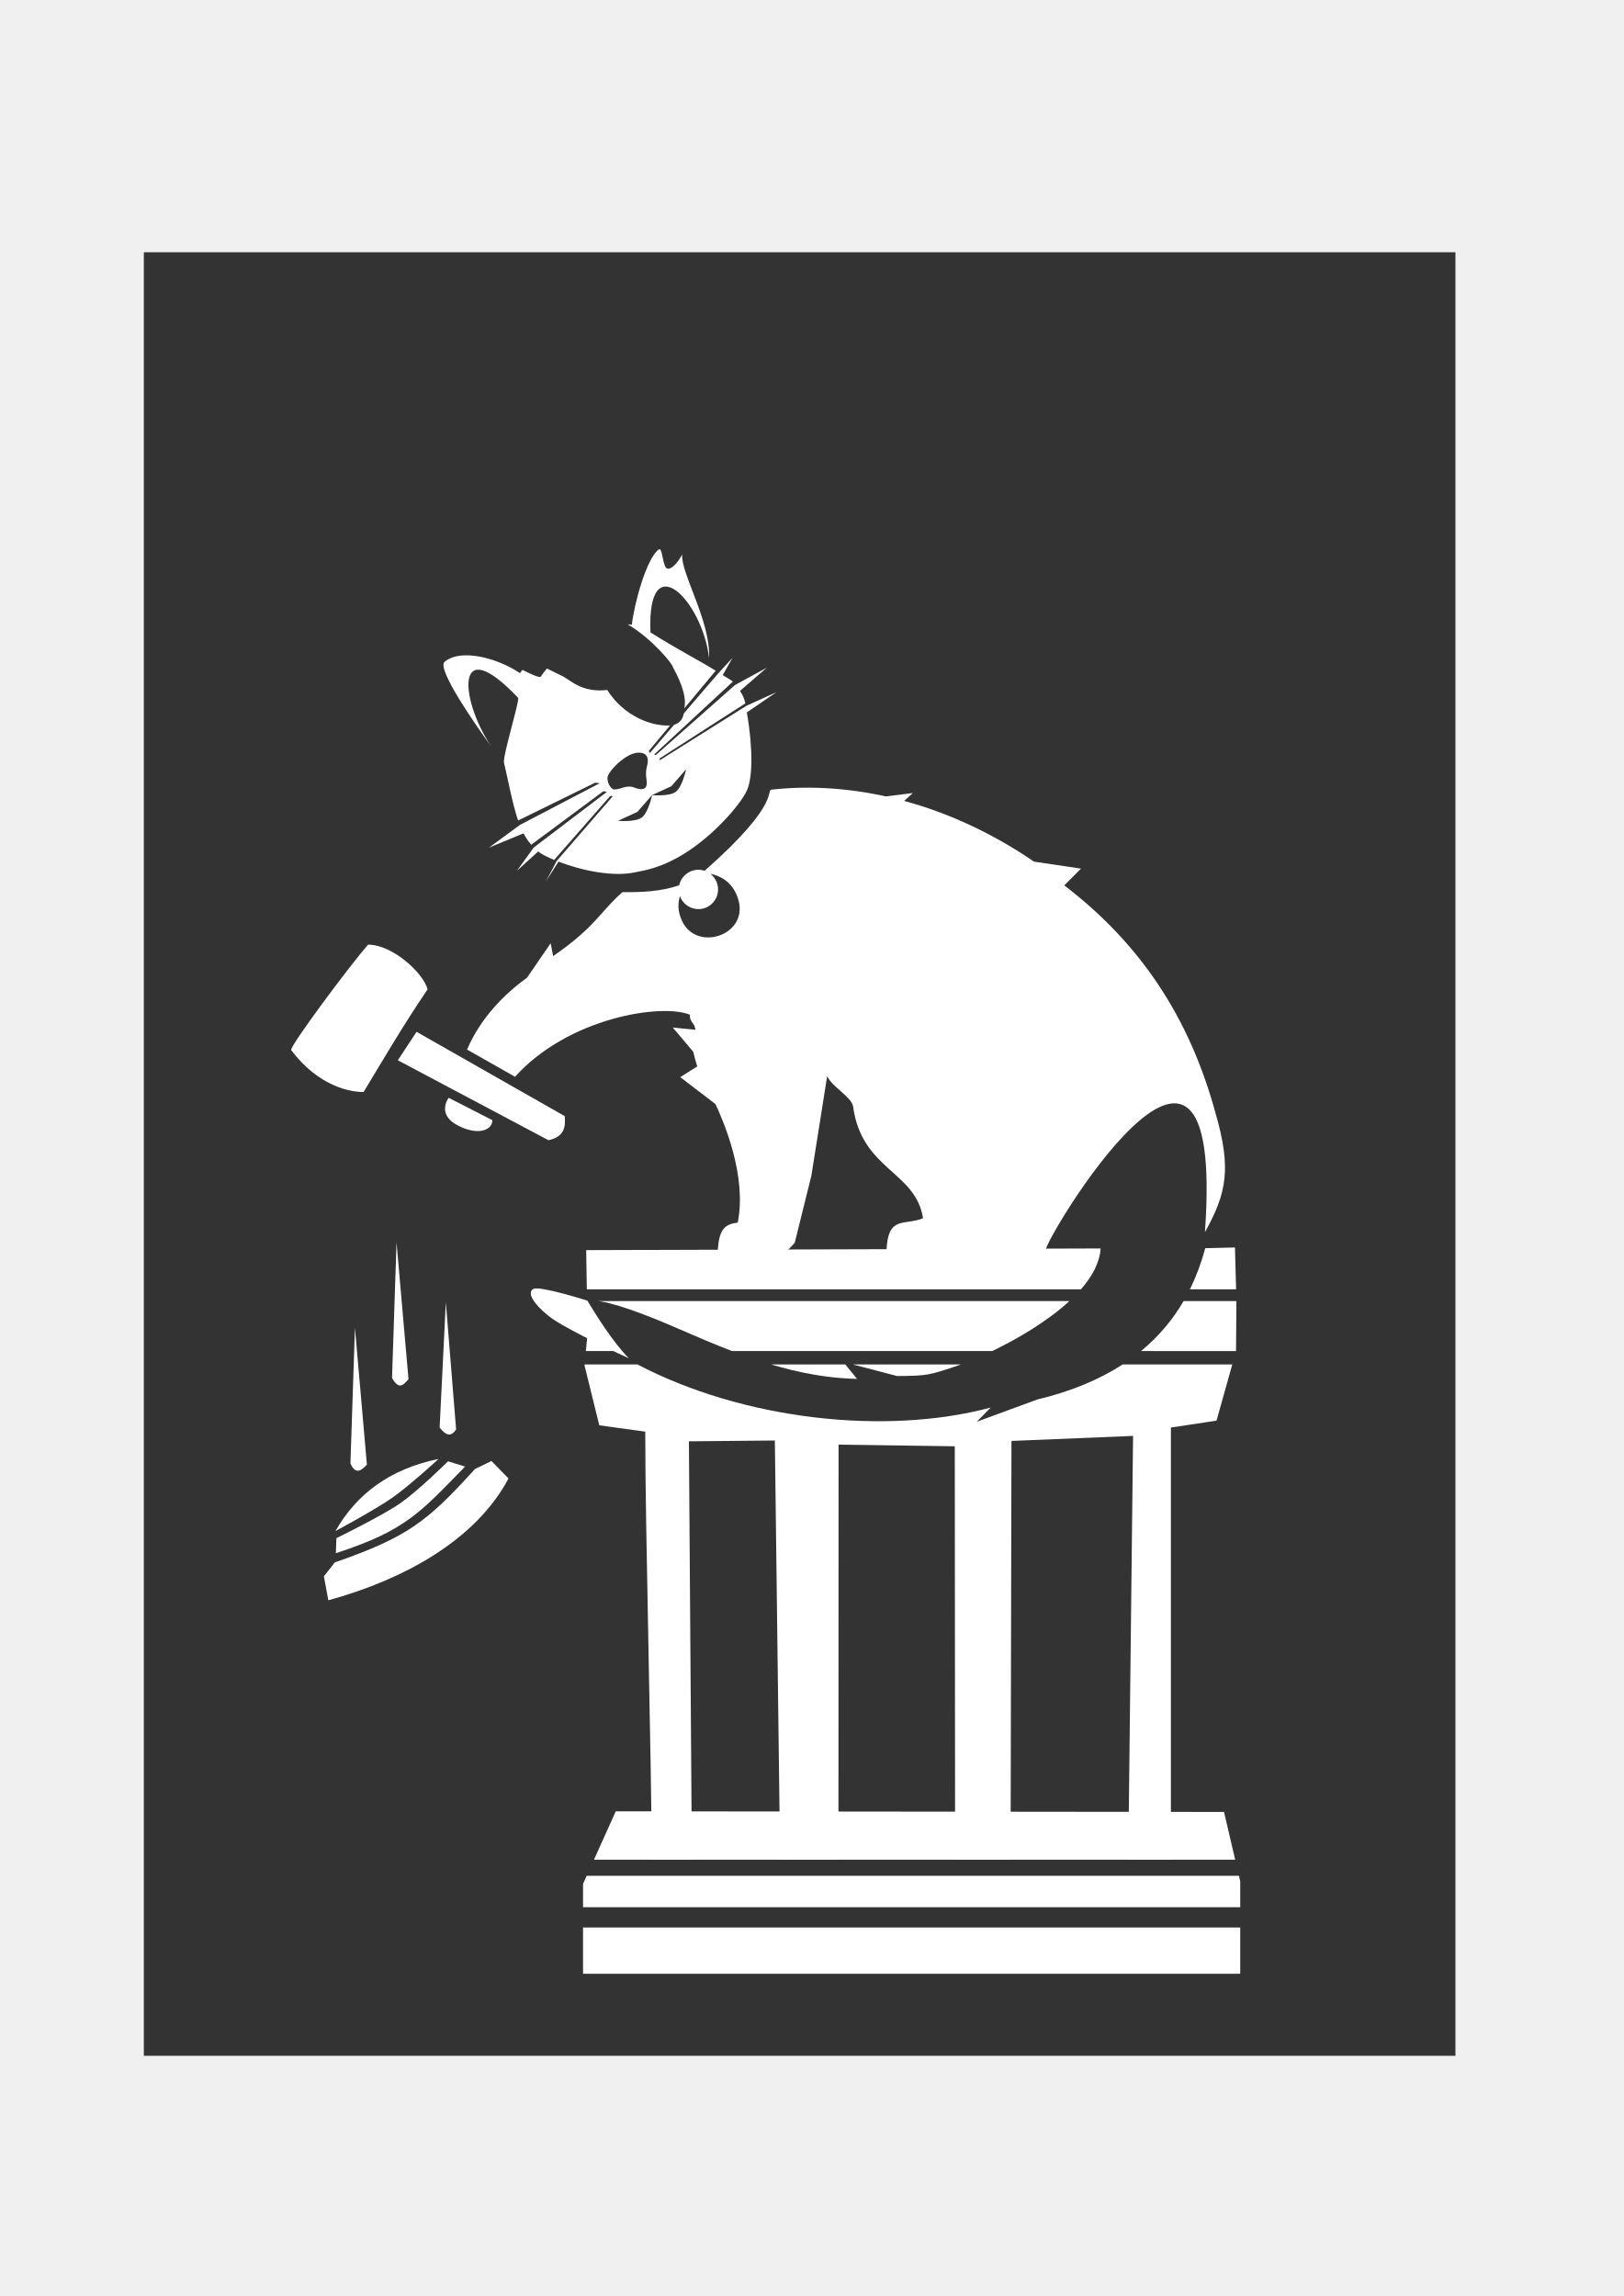
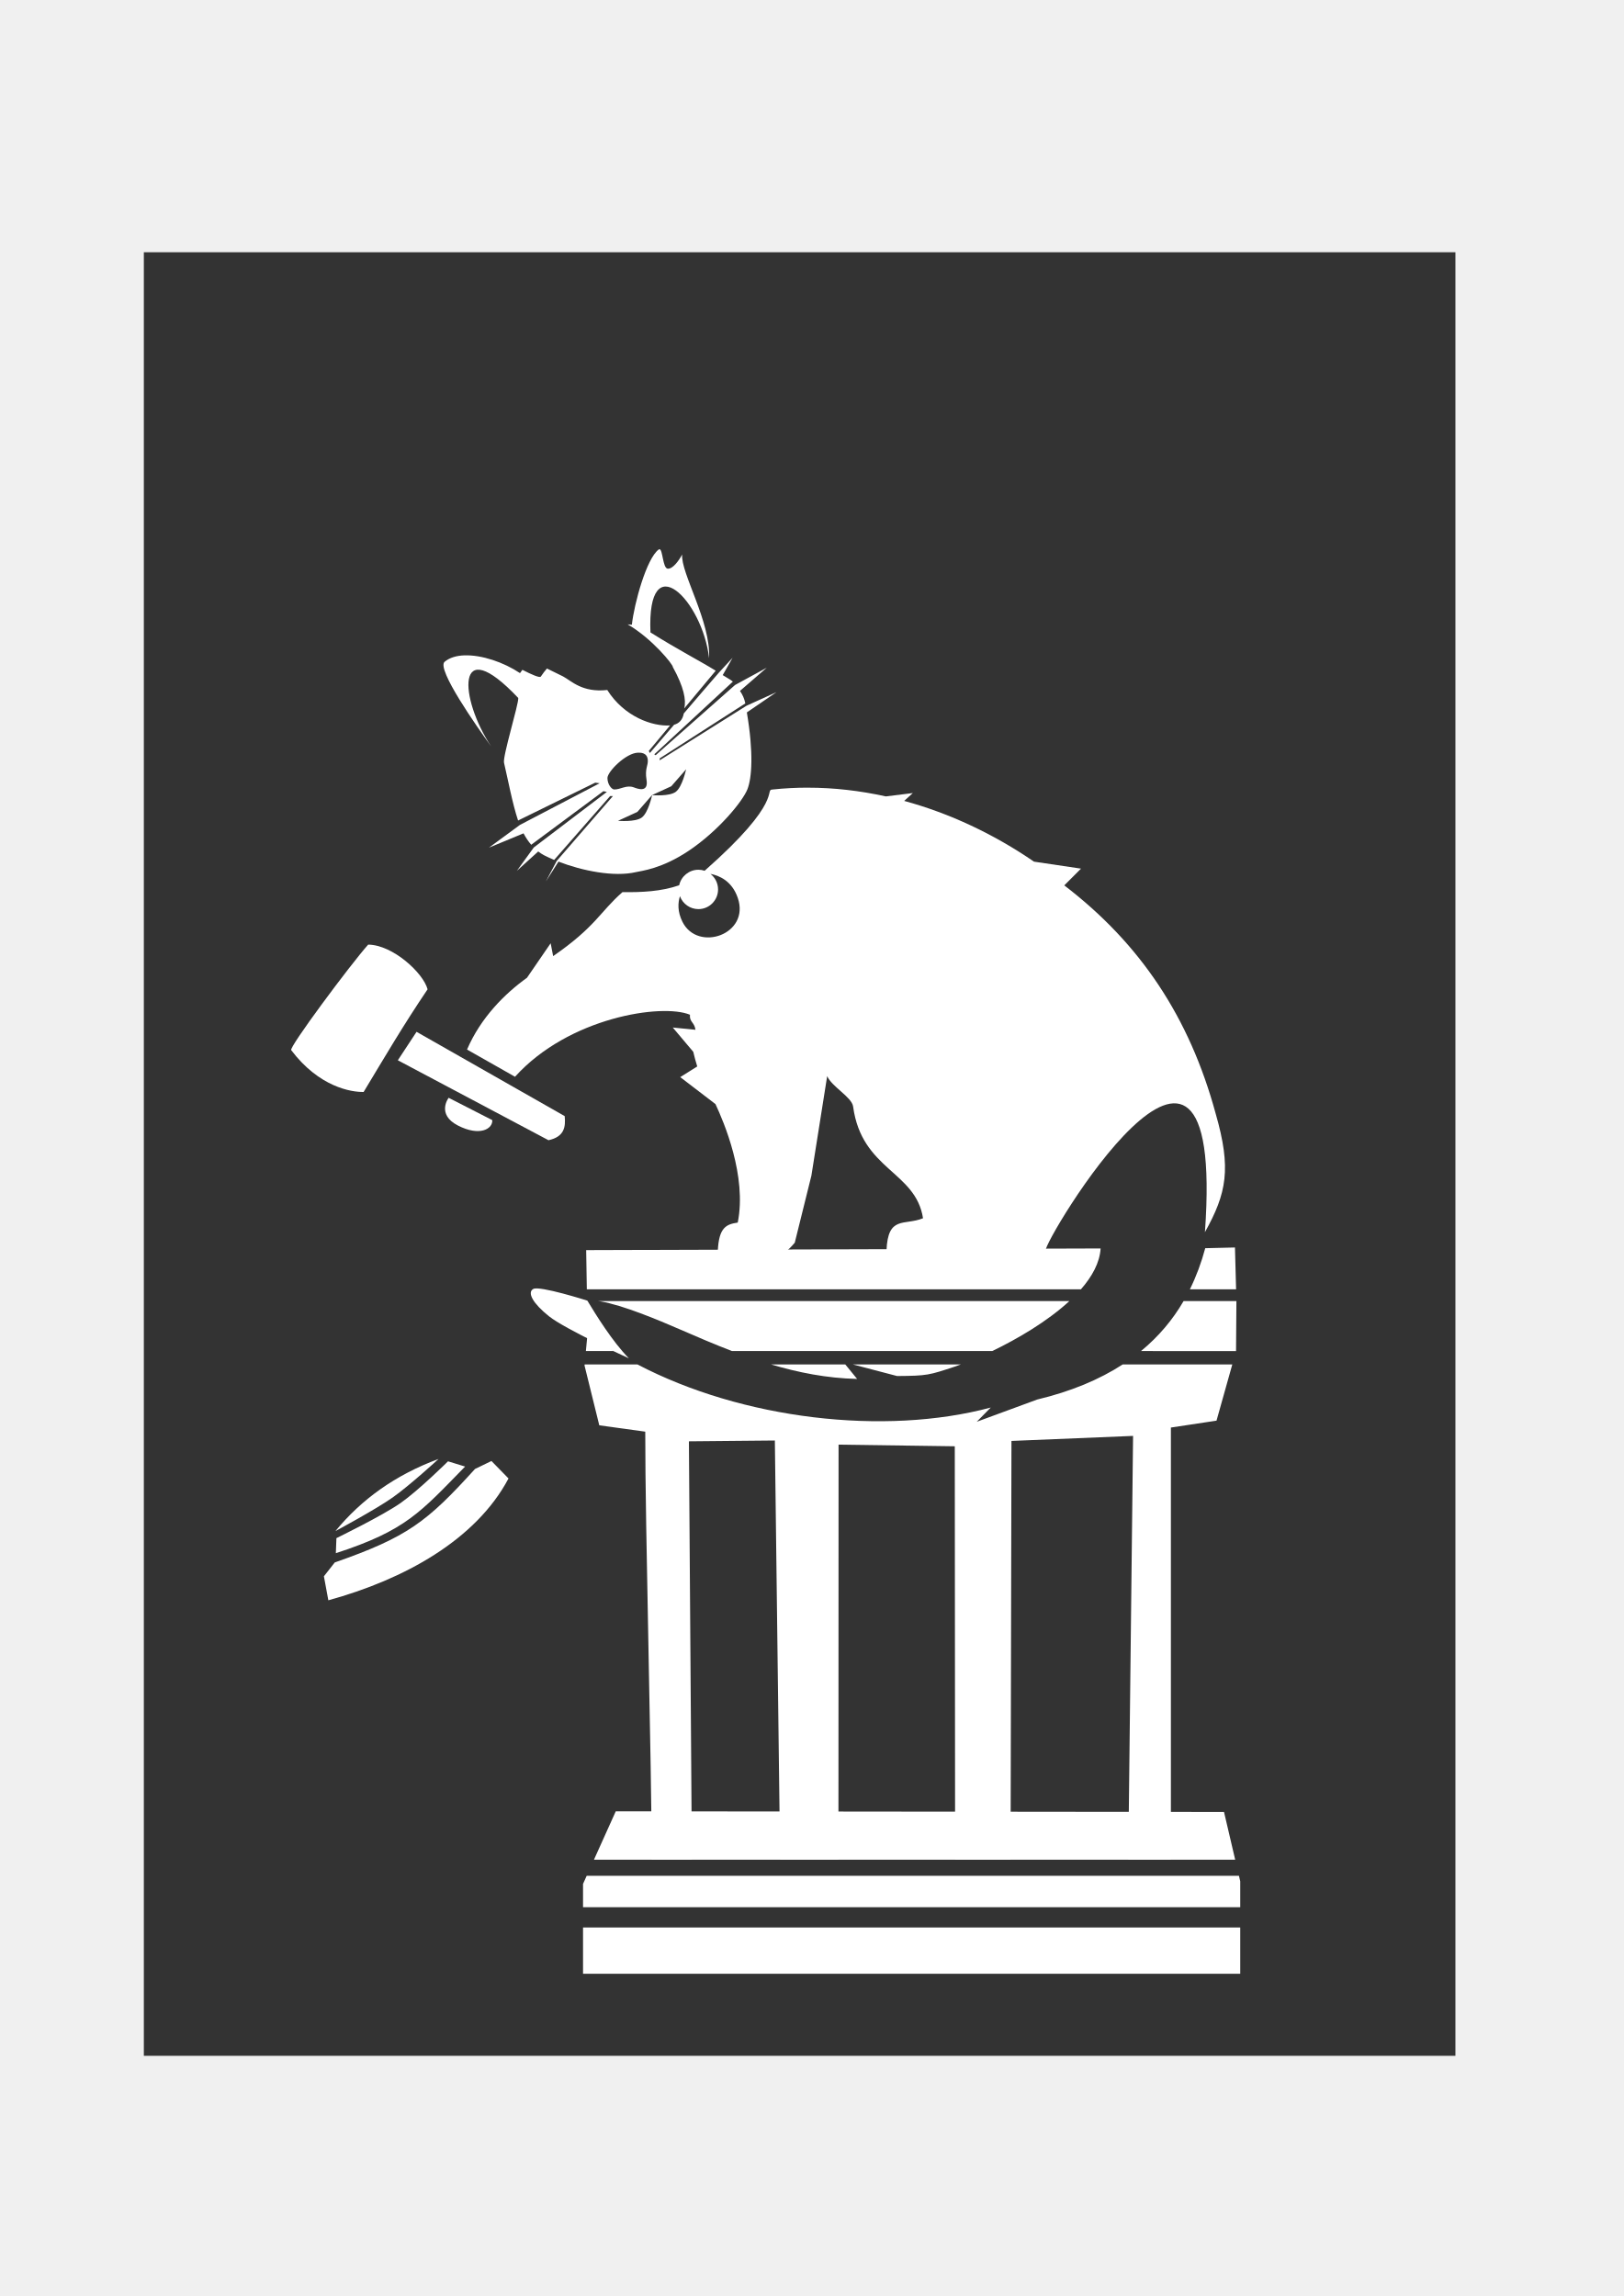
<svg xmlns="http://www.w3.org/2000/svg" width="210mm" height="297mm" viewBox="0 0 210 297" version="1.1" id="svg1">
  <defs id="defs1">
    </defs>
  <g id="layer1">
    <path id="rect12" style="fill:#333333;stroke:none;stroke-width:5.339;stroke-linecap:round;stroke-linejoin:round;stroke-dasharray:none" d="M 18.604,32.629 H 188.235 V 265.93 H 18.604 Z" />
    <path id="path1" style="fill:#ffffff;stroke:none;stroke-width:0.169;stroke-linecap:round;stroke-linejoin:round" d="m 85.287,71.044 c -0.029,9.29e-4 -0.06,0.014 -0.094,0.038 -1.577,1.153 -3.166,6.97 -3.472,9.732 -0.18,-0.023 -0.361,-0.03 -0.542,-0.049 3.156,1.834 5.896,5.223 5.841,5.517 1.411,2.565 1.761,4.264 1.472,5.36 l 4.074,-4.883 c -2.06,-1.277 -4.876,-2.713 -8.44,-4.952 -0.476,-11.424 6.735,-4.137 7.584,3.338 0.239,-4.718 -3.7,-11.062 -3.482,-13.417 -0.414,0.761 -1.195,1.887 -1.87,1.834 -0.653,-0.052 -0.633,-2.533 -1.07,-2.519 z M 60.052,84.774 c -1.02,0.038 -1.913,0.296 -2.55,0.834 -1.086,0.918 4.195,8.418 6.011,10.933 -4.084,-6.137 -4.736,-14.987 3.517,-6.251 0.054,0.813 -2.036,7.556 -1.843,8.377 0.526,2.232 1.071,5.222 1.818,7.47 l 9.979,-4.897 0.575,0.078 -10.315,5.39 -4.007,2.941 4.474,-1.852 c 0.286,0.543 0.615,1.038 0.992,1.478 l 9.34,-6.933 0.445,0.099 -9.452,7.186 -2.189,3.02 2.763,-2.505 c 0.233,0.178 0.477,0.343 0.742,0.483 0.343,0.181 0.912,0.438 1.319,0.611 l 7.241,-8.264 h 0.363 l -7.273,8.395 c 0.005,0.002 -1.396,2.641 -1.396,2.641 l 1.624,-2.553 c 3.044,1.181 7.18,2.028 10.033,1.355 0.682,-0.161 3.305,-0.407 6.818,-2.762 3.832,-2.568 6.978,-6.395 7.591,-7.964 0.57,-1.46 0.805,-4.708 -0.079,-9.929 l 3.837,-2.625 -3.88,1.76 -11.235,7.063 0.008,-0.254 11.07,-7.108 c -0.001,-0.006 -0.002,-0.011 -0.003,-0.017 -0.113,-0.589 -0.348,-1.111 -0.688,-1.6 l 3.465,-2.999 -4.1,2.233 -10.269,9.083 -0.177,-0.111 10.165,-9.412 C 94.475,87.902 93.858,87.592 93.471,87.329 l 1.275,-2.239 -1.778,1.93 c -0.015,-0.009 -4.532,5.272 -4.532,5.272 -0.151,0.817 -0.593,1.278 -1.251,1.458 l -3.134,3.654 -0.141,-0.265 2.753,-3.301 c -2.263,0.151 -5.927,-1.11 -8.125,-4.585 -3.245,0.368 -4.651,-1.189 -5.724,-1.758 l -2.075,-1.019 c -0.248,0.286 -0.506,0.611 -0.794,1.043 -0.131,0.197 -1.132,-0.232 -2.382,-0.872 -0.102,0.142 -0.214,0.278 -0.311,0.424 -2.095,-1.4 -4.956,-2.379 -7.201,-2.295 z m 22.467,12.589 c 0.284,-0.004 1.18,-0.043 1.262,0.927 0.065,0.771 -0.405,1.091 -0.162,2.588 0.281,1.728 -1.2,1.14 -1.637,0.976 -0.959,-0.361 -1.724,0.289 -2.555,0.267 -0.31,-0.008 -0.862,-0.64 -0.864,-1.478 -0.002,-0.839 2.421,-3.259 3.955,-3.28 z m 6.217,2.149 c 0,0 -0.489,2.285 -1.334,2.914 -0.819,0.61 -2.933,0.442 -3.062,0.431 -0.028,0.13 -0.509,2.28 -1.329,2.89 -0.845,0.629 -3.086,0.43 -3.086,0.43 l 2.507,-1.15 1.893,-2.17 c -6.27e-4,-5e-5 -0.009,-5.1e-4 -0.009,-5.1e-4 l 0.017,-0.008 0.012,-0.015 -0.002,0.01 2.479,-1.138 z" />
    <path id="path7" style="fill:#ffffff;stroke:none;stroke-width:0.297;stroke-linecap:round;stroke-linejoin:round" d="m 104.486,101.887 c -1.532,6.8e-4 -3.062,0.08 -4.588,0.243 -1.07,0.03 1.557,1.415 -8.767,10.508 -0.26,-0.087 -0.532,-0.132 -0.807,-0.132 -1.196,0.003 -2.229,0.839 -2.482,2.008 -2.337,0.811 -4.851,0.919 -7.335,0.888 -2.935,2.571 -3.438,4.458 -8.966,8.275 l -0.322,-1.662 -3.061,4.463 c -2.83,2.026 -5.969,5.129 -7.754,9.286 l 6.205,3.52 c 6.95,-7.706 19.035,-9.519 22.626,-8.021 -0.093,0.946 0.583,0.956 0.712,1.945 l -2.935,-0.292 2.65,3.139 c 0.147,0.627 0.316,1.259 0.515,1.897 l -2.199,1.379 4.557,3.488 c 1.072,2.291 4.089,9.317 2.88,15.328 -1.417,0.216 -2.457,0.553 -2.578,3.709 1.341,0 2.12,-0.01 3.654,-0.019 0.143,0.079 0.268,0.167 0.431,0.234 2.854,0.661 3.871,1.051 5.868,-1.32 l 2.151,-8.674 2.041,-12.878 c 0.583,1.371 3.189,2.716 3.354,3.933 1.115,8.243 8.086,8.338 9.043,14.455 -2.411,0.99 -4.549,-0.416 -4.726,4.195 2.313,0 14.839,-0.03 20.592,-0.03 -0.521,-0.793 23.356,-40.823 20.593,-2.362 2.803,-5.043 3.445,-8.198 1.391,-15.331 -3.387,-12.468 -9.739,-21.993 -19.58,-29.53 l 2.163,-2.167 -6.081,-0.903 c -5.2,-3.568 -10.896,-6.254 -16.791,-7.857 l 1.12,-1.016 -3.492,0.433 c -3.33,-0.734 -6.707,-1.131 -10.082,-1.129 z m -12.604,11.153 c 1.116,0.209 2.779,0.894 3.537,3.104 1.626,4.739 -5.175,7.062 -7.152,3.103 -0.659,-1.319 -0.599,-2.445 -0.328,-3.323 0.365,1.003 1.318,1.672 2.385,1.675 1.406,6e-5 2.546,-1.14 2.546,-2.546 -3.59e-4,-0.788 -0.366,-1.531 -0.989,-2.013 z" />
    <path id="path9" style="fill:#ffffff;stroke:none;stroke-width:0.412;stroke-linecap:round;stroke-linejoin:round" d="m 159.723,161.369 -3.844,0.092 c -0.503,1.878 -1.164,3.652 -1.985,5.317 h 5.974 z m -17.378,0.125 -66.532,0.216 0.084,5.069 h 63.905 c 1.461,-1.677 2.435,-3.461 2.544,-5.285 z m -65,6.807 c 0.102,0.013 0.198,0.018 0.302,0.035 2.903,0.493 7.418,2.375 10.375,3.664 2.129,0.928 4.347,1.88 6.646,2.766 h 33.663 c 3.293,-1.587 7.139,-3.846 9.974,-6.465 z m 75.734,0 c -1.413,2.432 -3.235,4.595 -5.507,6.465 l 12.289,0.006 0.049,-6.472 z m -77.088,4.17 -0.215,2.295 h 3.623 c -1.18,-0.728 -2.33,-1.483 -3.407,-2.295 z m -0.378,4.026 -0.013,0.143 1.908,7.732 5.946,0.821 c -0.019,12.329 0.832,42.983 0.83,55.326 h 5.2 l -0.385,-54.077 11.116,-0.105 0.681,54.182 h 7.542 l 0.017,-53.646 15.031,0.211 0.042,53.435 h 7.174 l 0.114,-54.127 15.729,-0.65 -0.621,54.777 h 5.512 v -55.859 l 5.9,-0.891 2.042,-7.271 h -14.175 c -3.007,1.951 -6.656,3.486 -11.056,4.539 l -7.821,2.876 1.811,-1.84 c -13.763,3.684 -32.147,1.524 -45.692,-5.575 z m 24.109,0 c 3.499,1.041 7.192,1.784 11.133,1.875 l -1.532,-1.875 z m 10.579,0 5.719,1.499 c 3.946,-0.027 4.134,-0.117 7.489,-1.223 0.225,-0.074 0.505,-0.182 0.761,-0.275 z" />
    <path id="path10" style="fill:#ffffff;stroke:none;stroke-width:1.054;stroke-linecap:round;stroke-linejoin:round;stroke-dasharray:none" d="m 47.618,122.192 c -2.263,2.529 -10.364,13.417 -9.95,13.655 3.609,4.77 7.754,5.434 9.362,5.405 2.694,-4.465 5.091,-8.575 8.271,-13.28 -0.559,-2.117 -4.495,-5.748 -7.682,-5.78 z m 6.257,11.28 -2.421,3.68 19.486,10.341 c 2.055,-0.45 2.23,-1.716 2.095,-3.116 z" />
    <path style="fill:#ffffff;stroke:none;stroke-width:1.054;stroke-linecap:round;stroke-linejoin:round;stroke-dasharray:none" d="m 58.027,142.006 c -0.011,0.007 -1.621,2.132 1.192,3.583 2.813,1.451 4.524,0.449 4.449,-0.695 z" id="path12" />
    <path style="fill:#ffffff;stroke:none;stroke-width:0.4;stroke-linecap:round;stroke-linejoin:round;stroke-dasharray:none" d="m 75.964,168.244 c 1.131,1.867 3.23,5.278 5.37,7.462 0,0 -8.245,-3.771 -10.333,-5.44 -2.088,-1.669 -2.845,-3.072 -2.034,-3.532 0.811,-0.46 6.997,1.51 6.997,1.51 z" id="path11" />
    <path id="path5" style="fill:#ffffff;stroke-width:0.893;stroke-linecap:round;stroke-linejoin:round" d="M 79.64 234.302 L 76.819 240.561 L 159.751 240.561 L 158.306 234.385 L 79.64 234.302 z M 75.879 242.646 L 75.407 243.693 L 75.407 246.706 L 160.405 246.706 L 160.405 243.358 L 160.238 242.646 L 75.879 242.646 z M 75.407 249.332 L 75.407 255.319 L 160.405 255.319 L 160.405 249.332 L 75.407 249.332 z " />
-     <path id="path16" style="fill:#ffffff;stroke:none;stroke-width:0.893;stroke-linecap:round;stroke-linejoin:round" d="m 57.945,189.03 c 0,0 -3.786,3.751 -6.137,5.396 -2.351,1.644 -8.298,4.542 -8.298,4.542 l -0.073,1.946 c 9.074,-2.954 10.923,-5.283 16.713,-11.204 l 0.023,0.004 z m -1.222,-0.308 c -6.302,1.297 -10.613,4.539 -13.338,9.33 0,0 5.185,-2.782 7.409,-4.352 2.224,-1.57 5.929,-4.978 5.929,-4.978 z m 6.838,0.266 -2.127,1.032 c -6.222,6.866 -8.728,8.801 -18.137,12.092 l -1.405,1.79 0.574,3.104 c 9.777,-2.685 19.07,-7.784 23.302,-15.758 z" />
-     <path style="fill:#ffffff;stroke:none;stroke-width:3.393;stroke-linecap:round;stroke-linejoin:round" d="m 50.703,178.254 0.583,-17.537 1.546,17.691 c -0.606,0.66 -1.184,1.51 -2.129,-0.154 z" id="path2" />
-     <path style="fill:#ffffff;stroke:none;stroke-width:3.393;stroke-linecap:round;stroke-linejoin:round" d="m 45.323,189.302 0.583,-17.537 1.546,17.691 c -0.753,0.843 -1.488,1.306 -2.129,-0.154 z" id="path2-5" />
-     <path style="fill:#ffffff;stroke:none;stroke-width:3.393;stroke-linecap:round;stroke-linejoin:round" d="m 56.86,184.653 0.8,-16.211 1.331,16.483 c -0.498,0.666 -1.055,1.122 -2.131,-0.272 z" id="path3" />
+     <path id="path16" style="fill:#ffffff;stroke:none;stroke-width:0.893;stroke-linecap:round;stroke-linejoin:round" d="m 57.945,189.03 c 0,0 -3.786,3.751 -6.137,5.396 -2.351,1.644 -8.298,4.542 -8.298,4.542 l -0.073,1.946 c 9.074,-2.954 10.923,-5.283 16.713,-11.204 l 0.023,0.004 z m -1.222,-0.308 c -5.618,2.079 -9.991,5.25 -13.338,9.33 0,0 5.185,-2.782 7.409,-4.352 2.224,-1.57 5.929,-4.978 5.929,-4.978 z m 6.838,0.266 -2.127,1.032 c -6.222,6.866 -8.728,8.801 -18.137,12.092 l -1.405,1.79 0.574,3.104 c 9.777,-2.685 19.07,-7.784 23.302,-15.758 z" />
  </g>
</svg>
